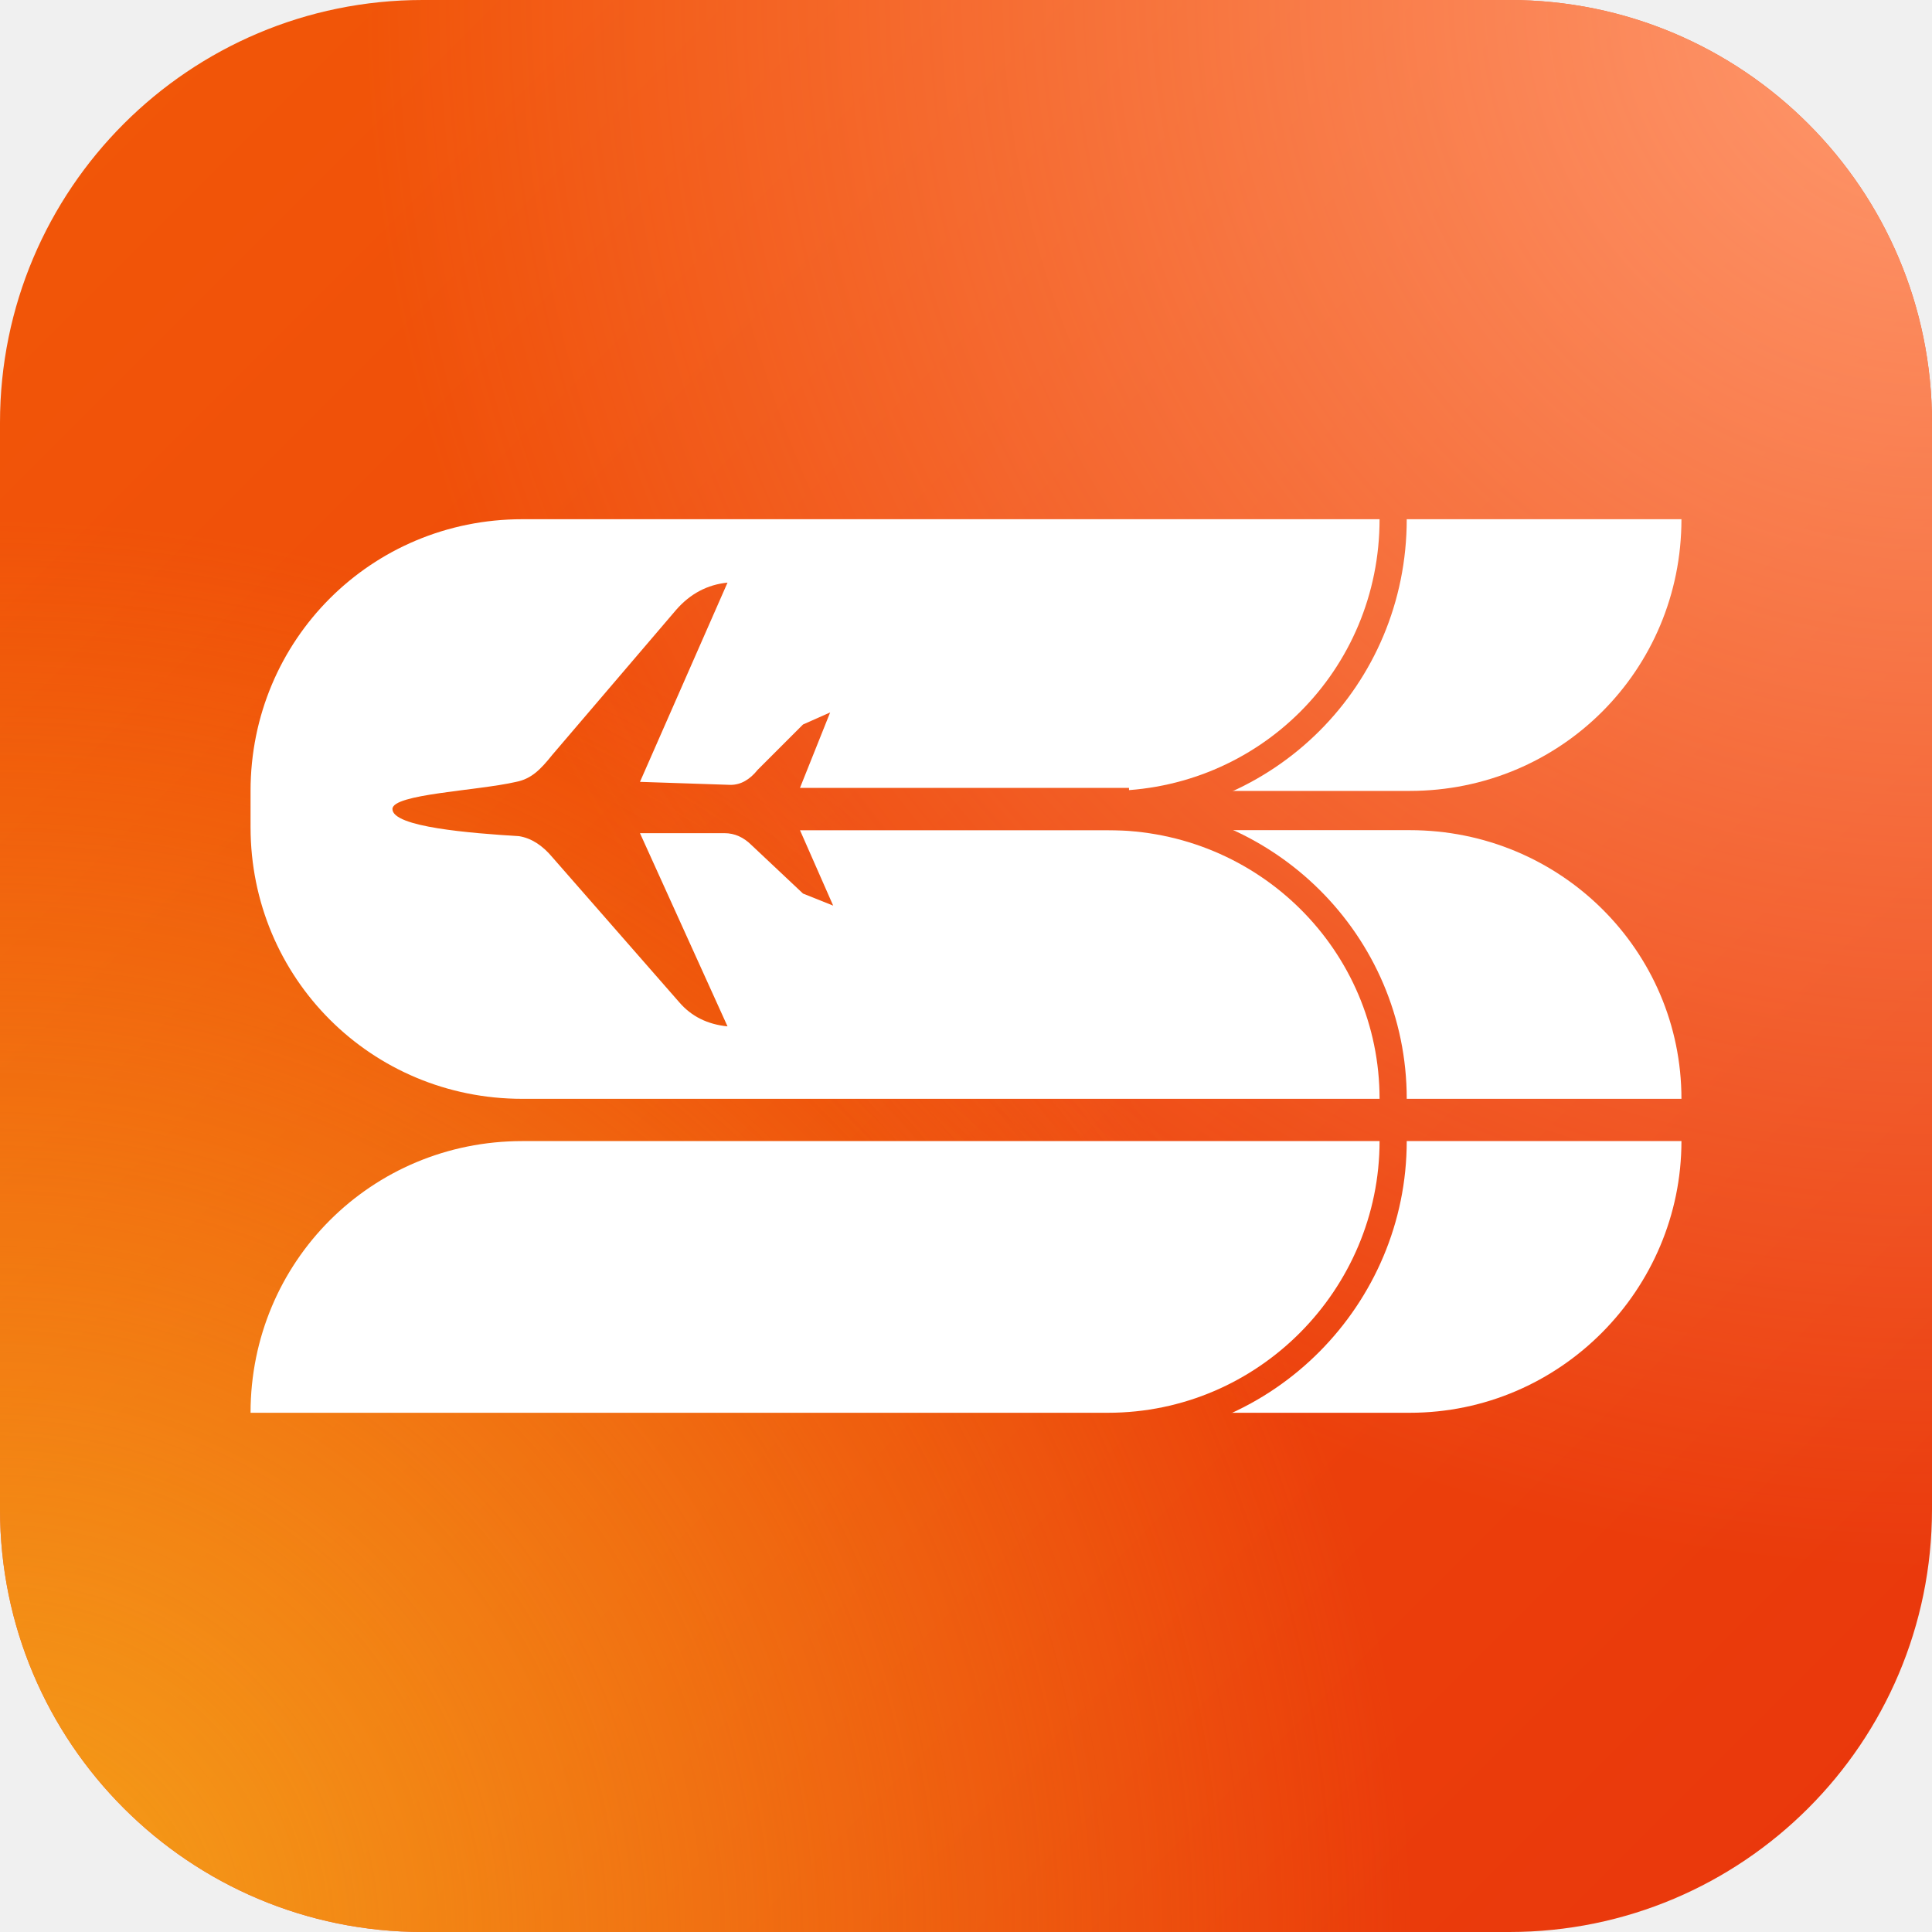
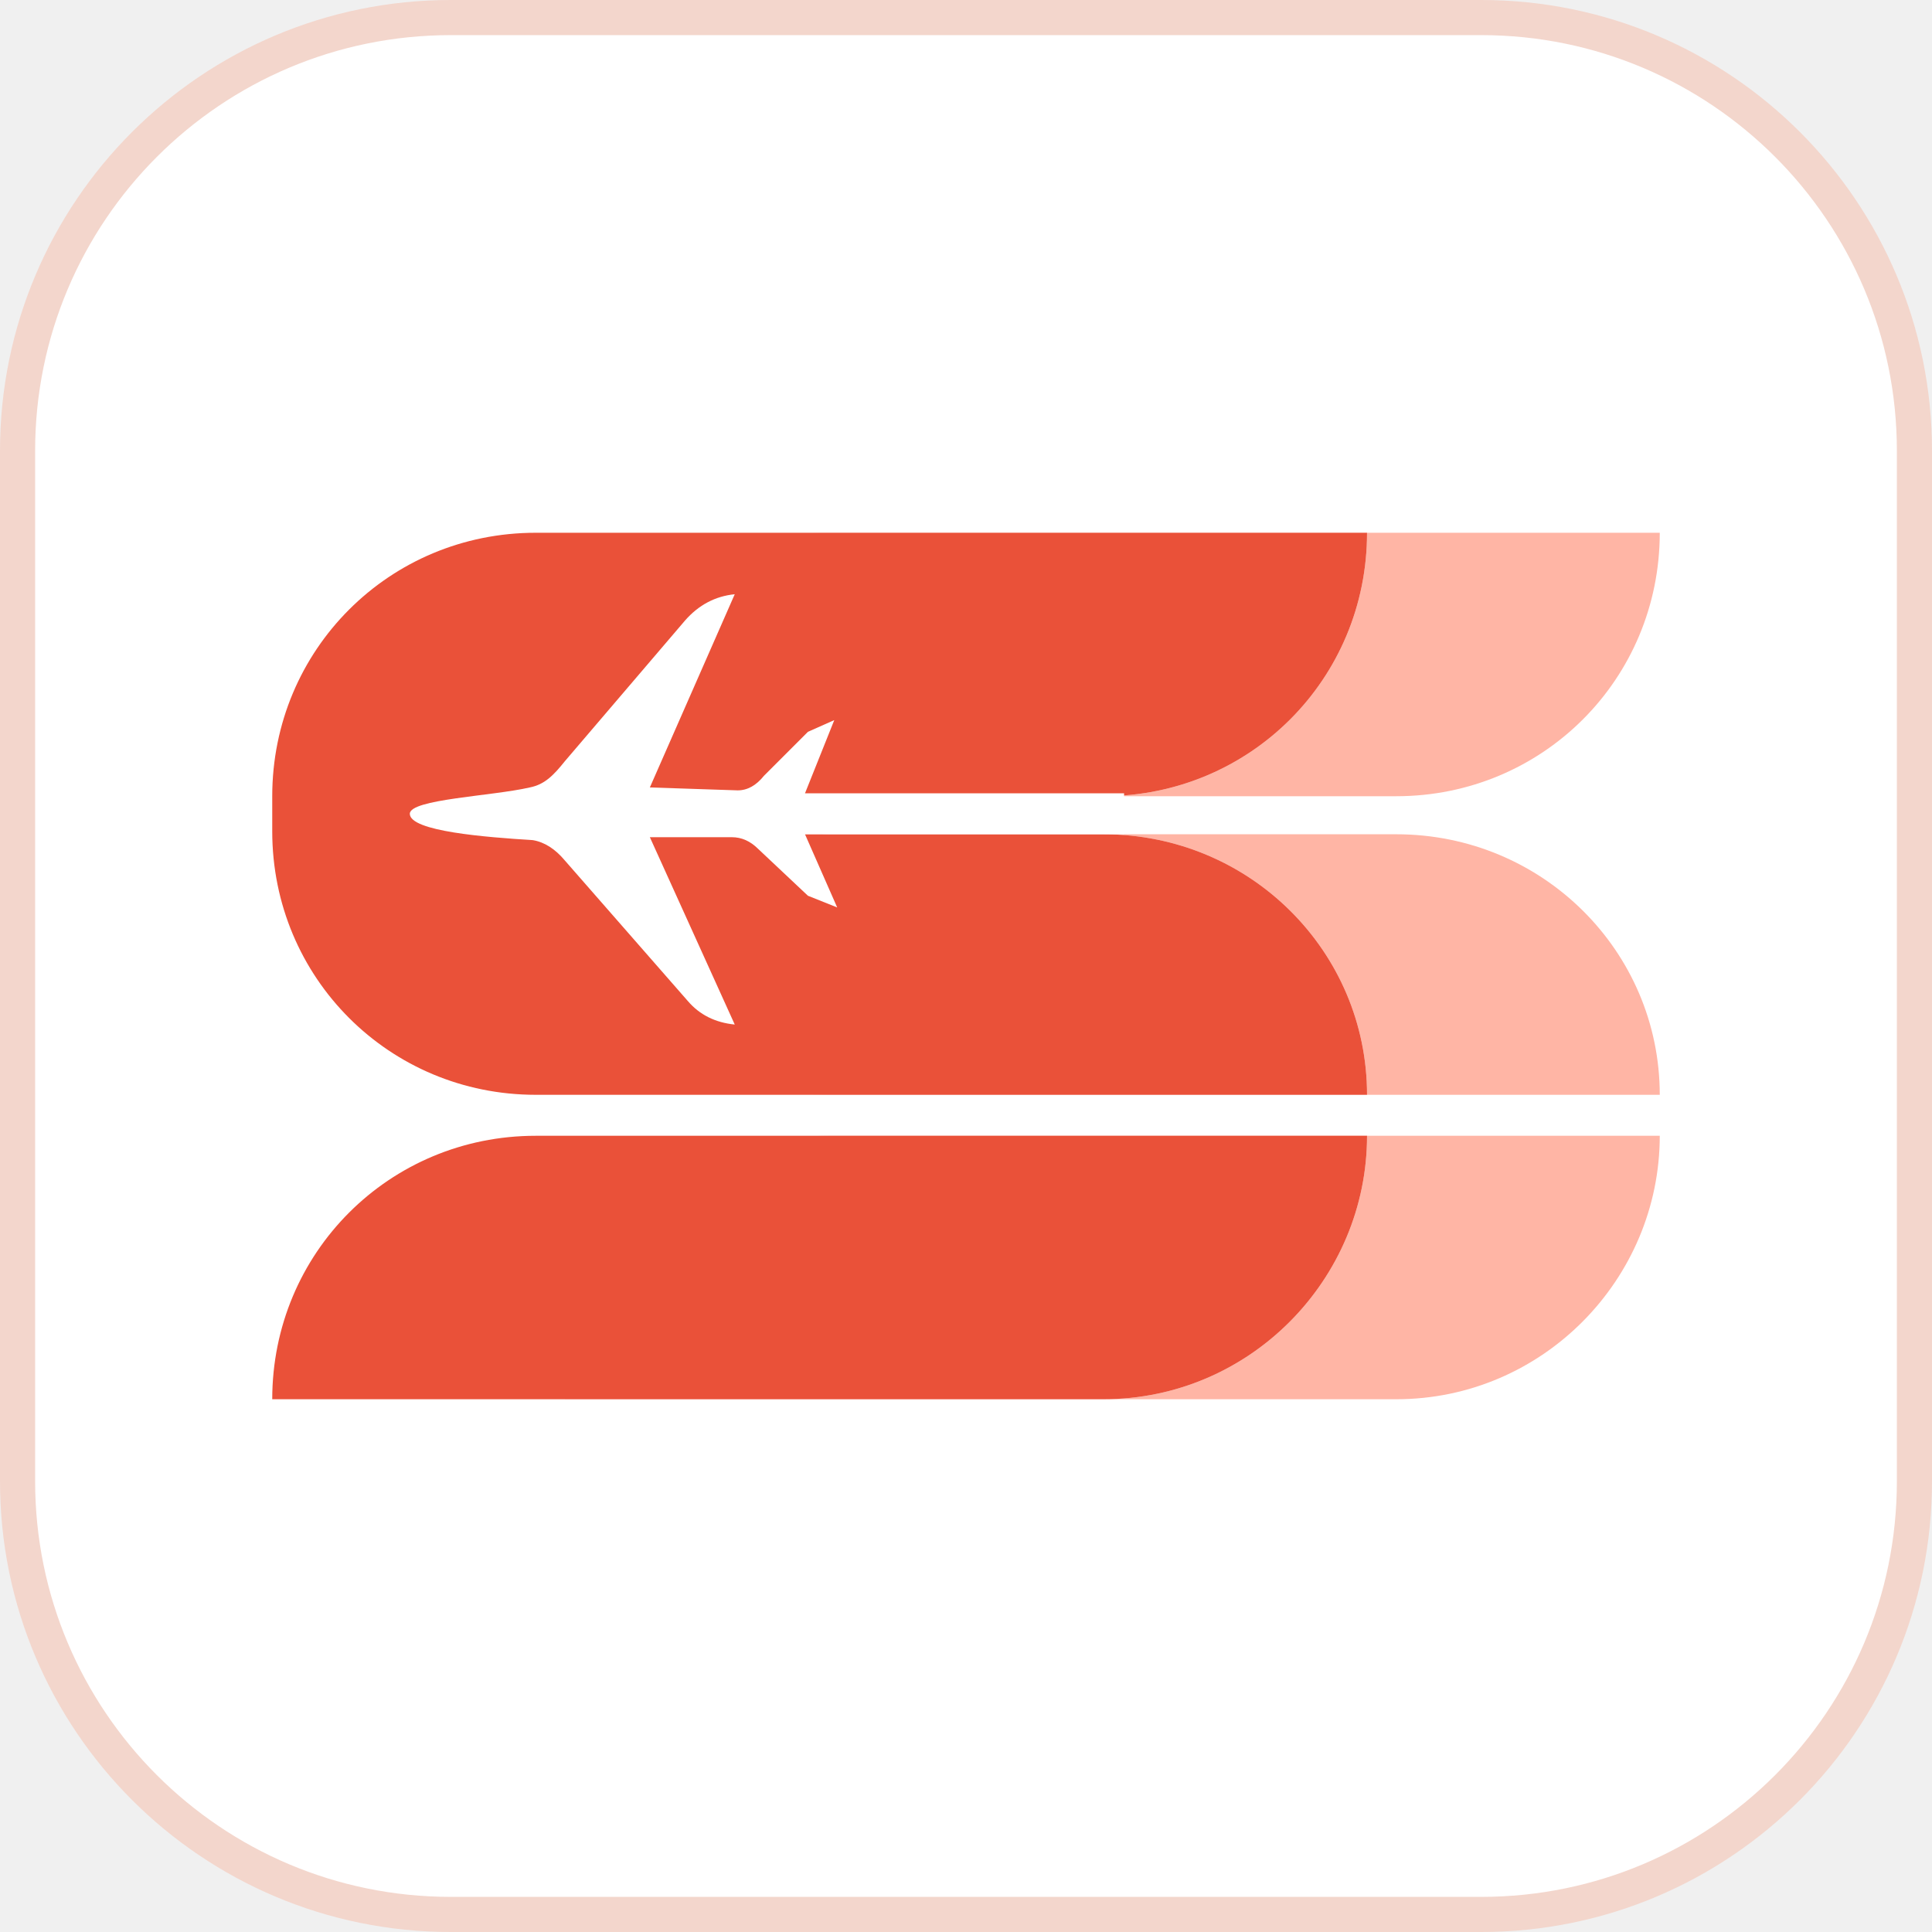
- <svg xmlns="http://www.w3.org/2000/svg" width="640" height="640" viewBox="337 140 640 640" fill="none" role="img" aria-labelledby="title desc">
+ <svg xmlns="http://www.w3.org/2000/svg" width="660" height="660" viewBox="327 130 660 660" fill="none" role="img" aria-labelledby="title desc">
  <defs>
-     <linearGradient id="orange" x2="1" y2="1">
-       <stop stop-color="#f25808" />
-       <stop offset="1" stop-color="#e9360c" />
-     </linearGradient>
-     <radialGradient id="amber" cx="0" cy="1" r="1">
-       <stop stop-color="#f5a119" />
-       <stop offset=".73" stop-color="#f5a119" stop-opacity="0" />
-     </radialGradient>
-     <radialGradient id="peach" cx="1" cy="0" r="1">
-       <stop stop-color="#ff9a70" />
-       <stop offset=".81" stop-color="#ff9a70" stop-opacity="0" />
-     </radialGradient>
    <path id="s" d="M510 312H794C794 362 754 402 704 402H510C503 402 500 405 500 408C500 412 504 415 510 415H704C754 415 794 455 794 504H510C460 504 420 464 420 414V402C420 352 460 312 510 312Z M510 518H794C794 567 754 608 704 608H420C420 558 460 518 510 518Z" />
    <mask id="front-cutout" maskUnits="userSpaceOnUse" x="400" y="300" width="410" height="320">
      <path fill="white" d="M400 300H810V620H400Z" />
      <path fill="black" d="M467 408C467 403 495 402 508 399C513 398 516 395 520 390L561 342Q568 334 578 333L549 399L579 400Q584 400 588 395L603 380L612 376L602 401H711V415H602L613 440L603 436L586 420Q582 416 577 416H549L578 480Q568 479 562 472L520 424Q515 418 509 417C493 416 467 414 467 408Z" />
    </mask>
    <mask id="behind-front" maskUnits="userSpaceOnUse" x="400" y="300" width="550" height="320">
      <path fill="white" d="M400 300H950V620H400Z" />
-       <use href="#s" fill="black" stroke="black" stroke-width="18" stroke-linejoin="round" />
+       <use href="#s" fill="black" />
      <path fill="black" d="M467 408C467 403 495 402 508 399C513 398 516 395 520 390L561 342Q568 334 578 333L549 399L579 400Q584 400 588 395L603 380L612 376L602 401H711V415H602L613 440L603 436L586 420Q582 416 577 416H549L578 480Q568 479 562 472L520 424Q515 418 509 417C493 416 467 414 467 408Z" />
    </mask>
  </defs>
-   <rect x="337" y="140" width="640" height="640" rx="140" fill="url(#orange)" />
-   <rect x="337" y="140" width="640" height="640" rx="140" fill="url(#amber)" />
-   <rect x="337" y="140" width="640" height="640" rx="140" fill="url(#peach)" />
+   <rect x="333" y="136" width="648" height="648" rx="148" fill="#ffffff" stroke="#f3d6cc" stroke-width="12" />
  <g mask="url(#behind-front)">
-     <use href="#s" transform="translate(100 0)" fill="white" />
+     <use href="#s" transform="translate(100 0)" fill="#FFB5A5" />
  </g>
-   <use href="#s" fill="white" mask="url(#front-cutout)" />
+   <use href="#s" fill="#EA5139" mask="url(#front-cutout)" />
</svg>
